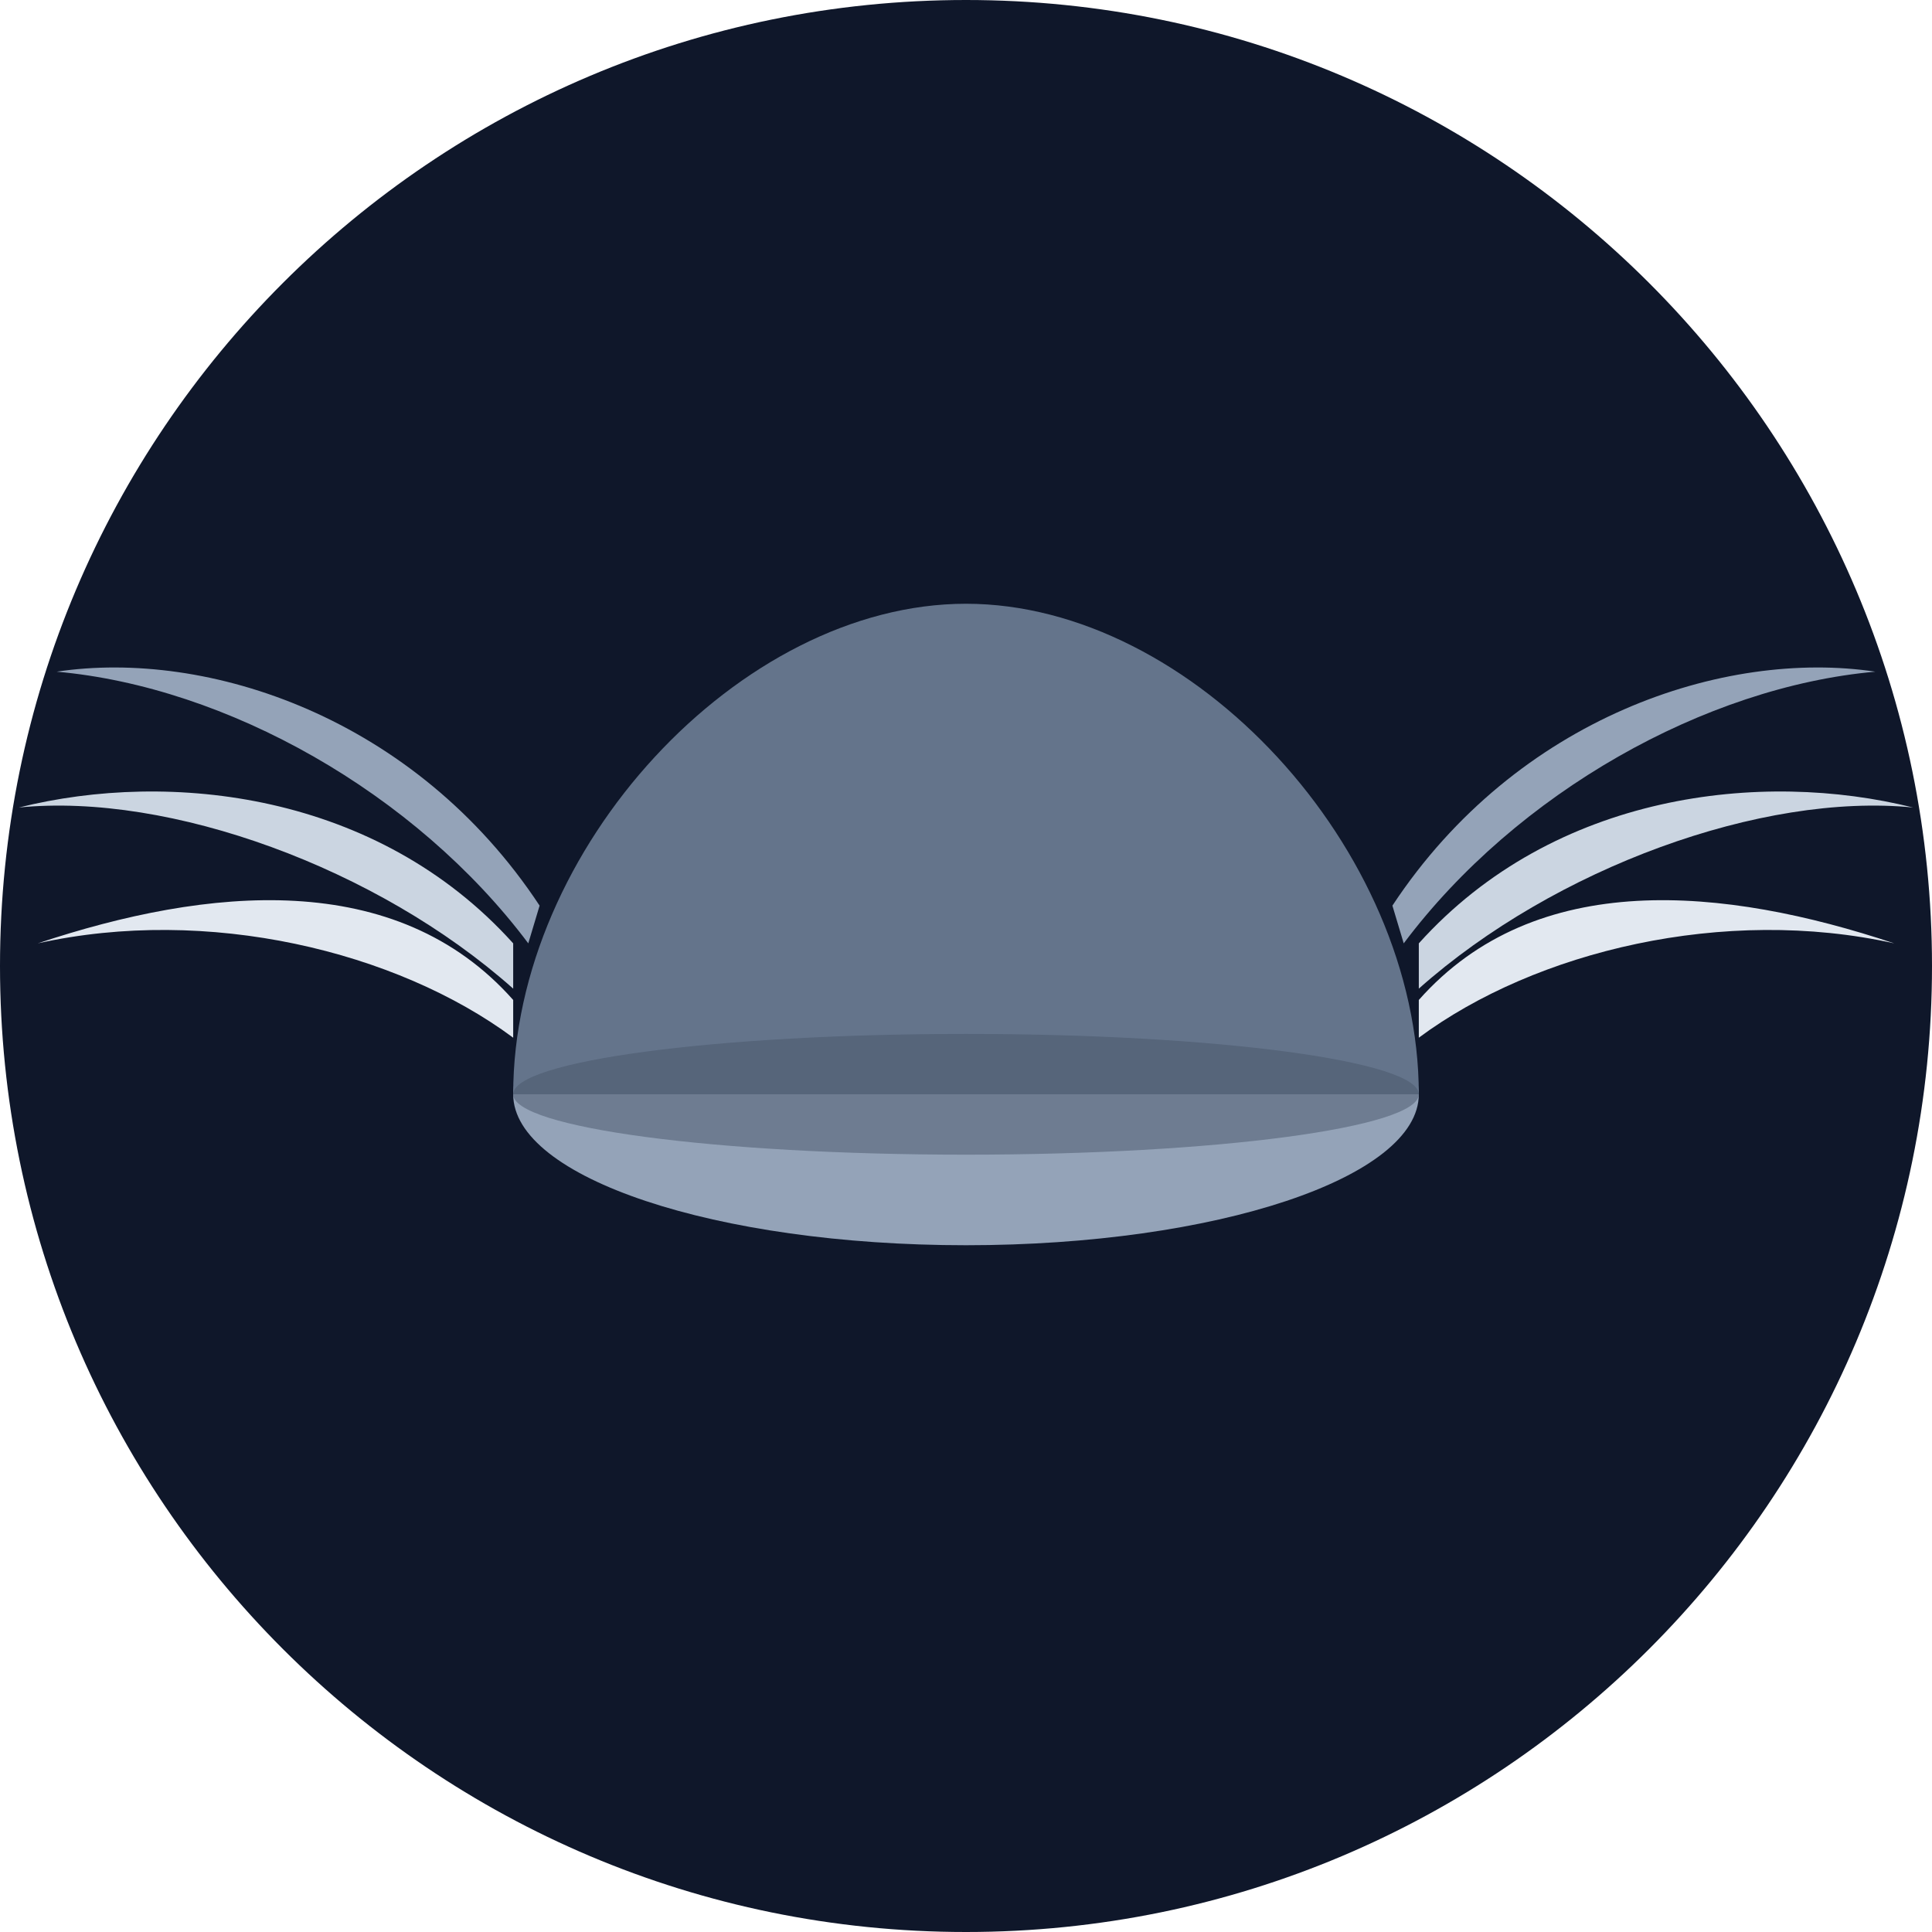
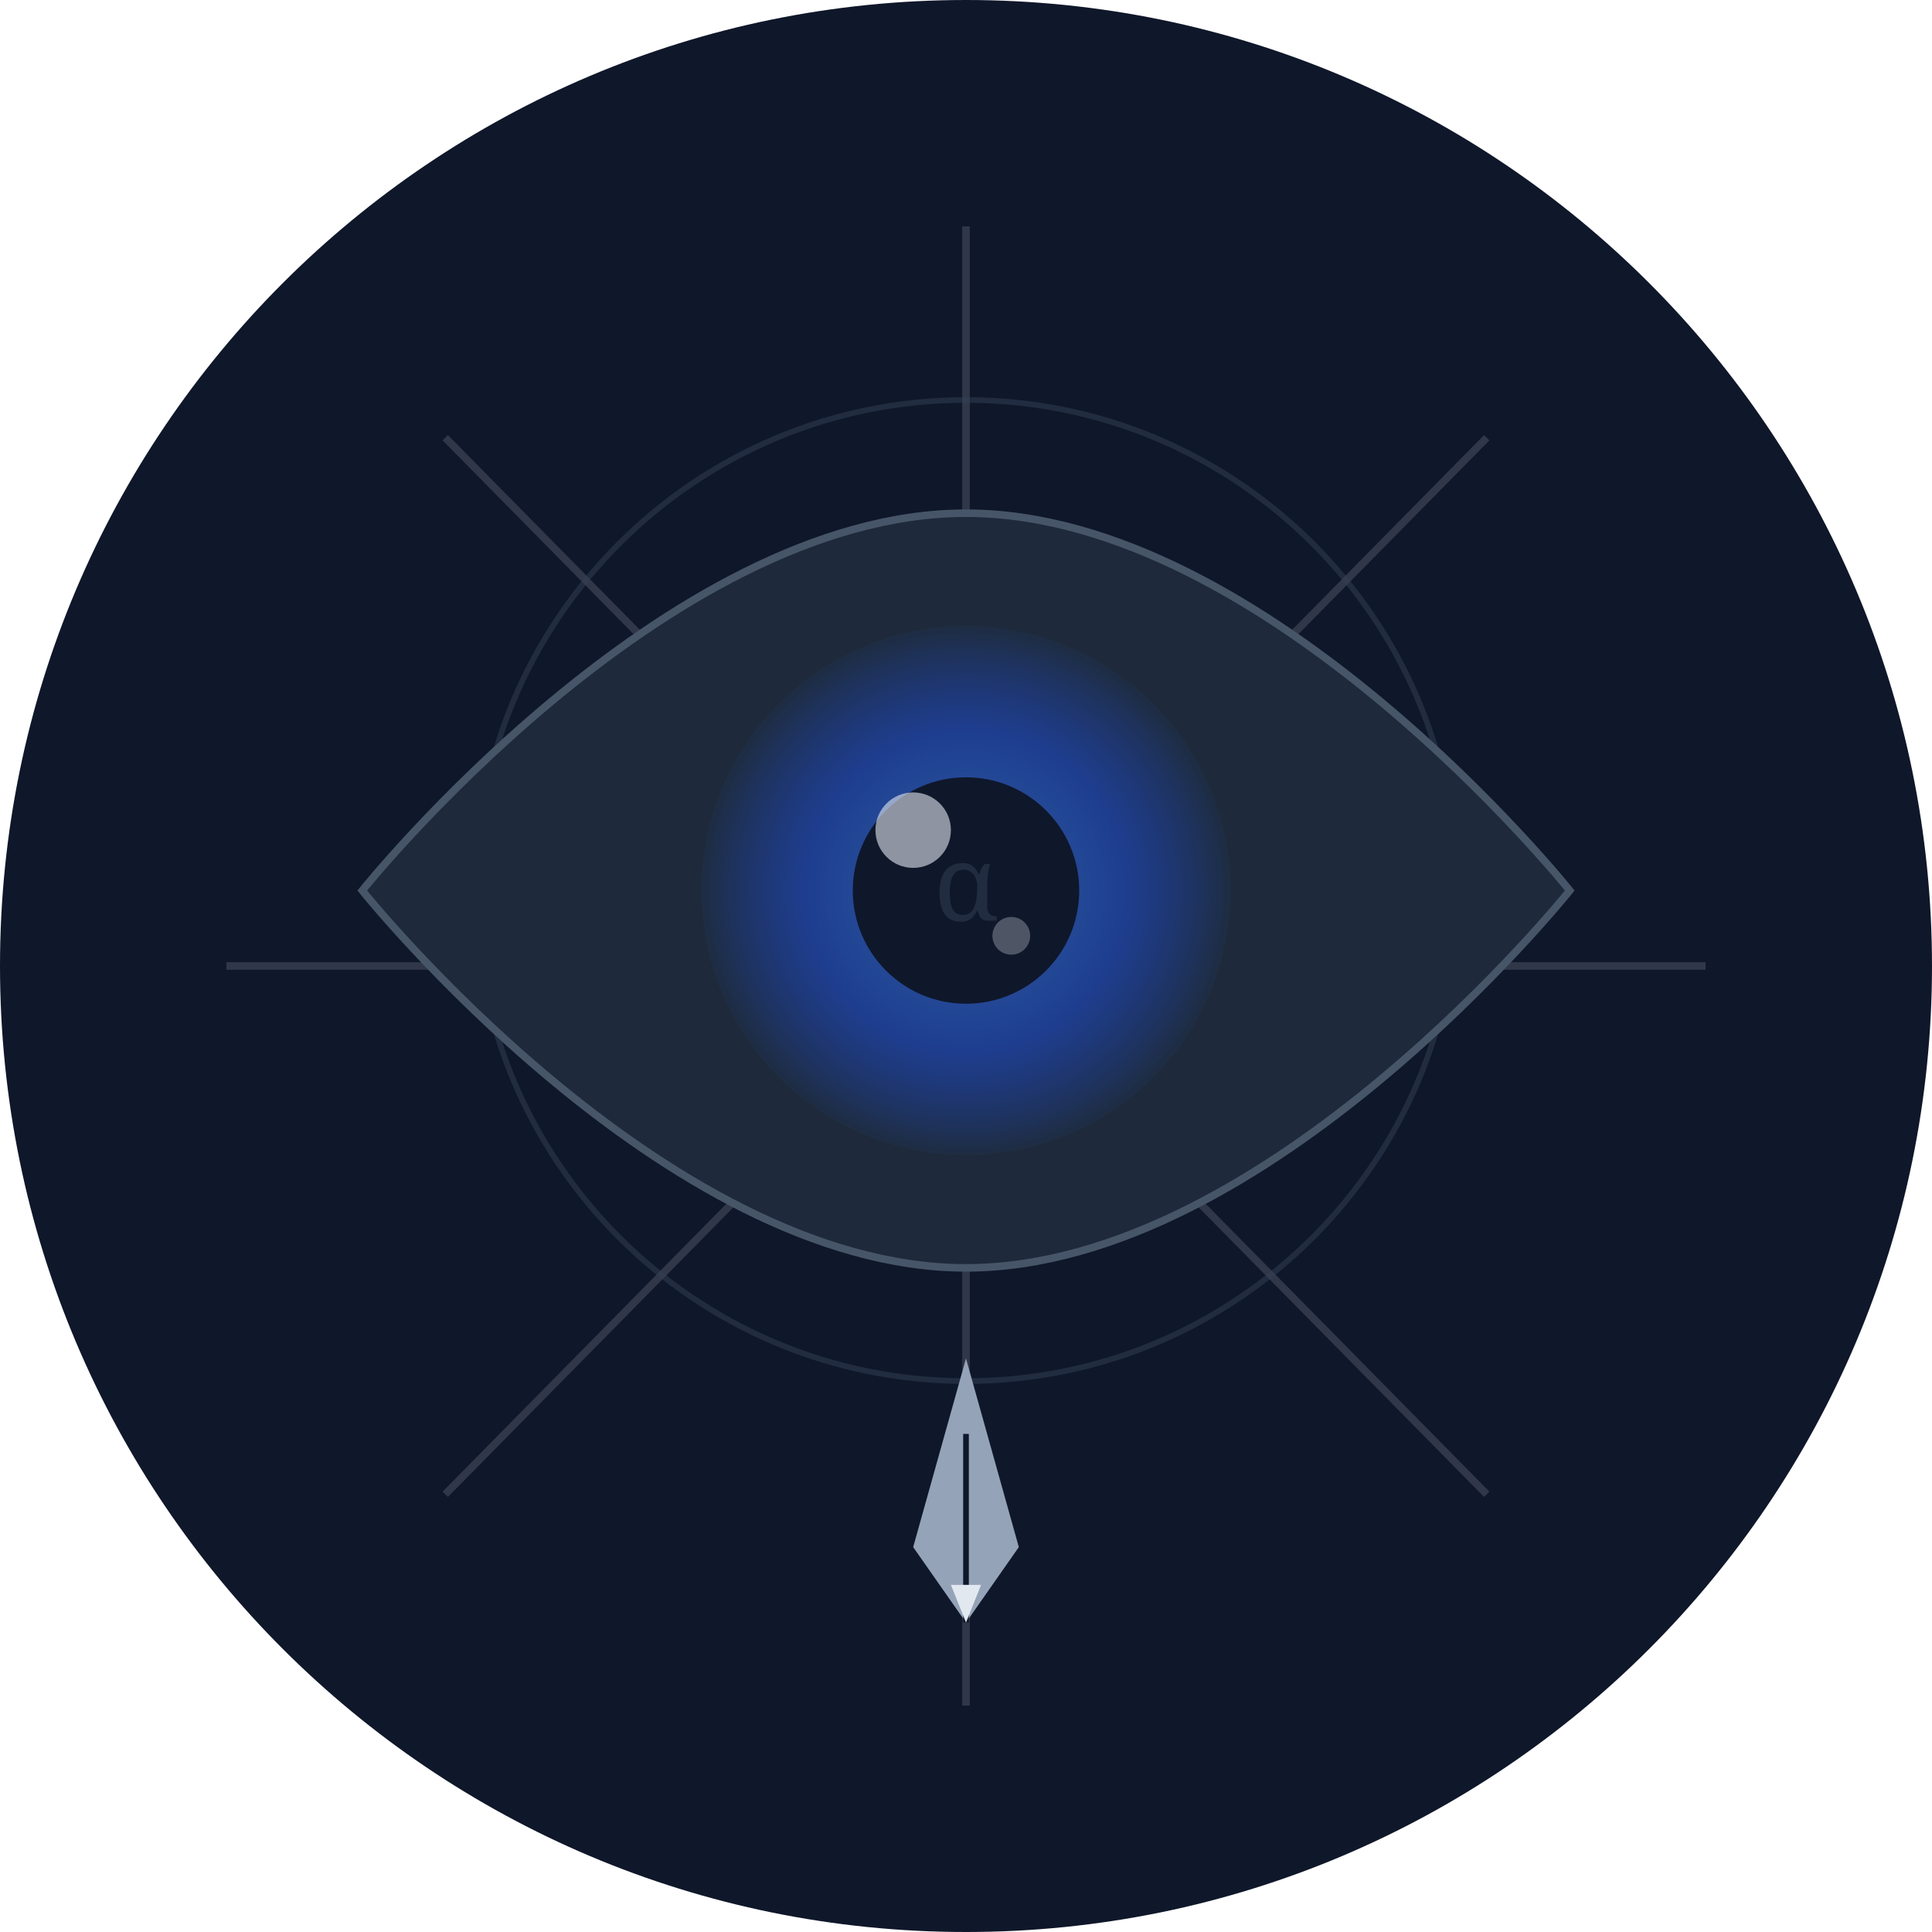
<svg xmlns="http://www.w3.org/2000/svg" viewBox="0 0 512 512" fill="none">
  <circle cx="256" cy="256" r="256" fill="#0f172a" />
-   <ellipse cx="256" cy="290" rx="120" ry="40" fill="#94a3b8" />
-   <path d="M136 290 C136 225 196 160 256 160 C316 160 376 225 376 290" fill="#64748b" />
-   <ellipse cx="256" cy="290" rx="120" ry="16" fill="#475569" opacity="0.5" />
-   <path d="M136 275 C105 252 55 240 10 250 C55 235 105 230 136 265Z" fill="#e2e8f0" />
-   <path d="M136 262 C100 230 45 210 5 214 C45 204 100 210 136 250Z" fill="#cbd5e1" />
-   <path d="M140 250 C110 210 60 182 15 178 C55 172 110 190 143 240Z" fill="#94a3b8" />
-   <path d="M376 275 C407 252 457 240 502 250 C457 235 407 230 376 265Z" fill="#e2e8f0" />
-   <path d="M376 262 C412 230 467 210 507 214 C467 204 412 210 376 250Z" fill="#cbd5e1" />
-   <path d="M372 250 C402 210 452 182 497 178 C457 172 402 190 369 240Z" fill="#94a3b8" />
+   <g opacity="0.15">
+     <line x1="256" y1="256" x2="256" y2="60" stroke="#e2e8f0" stroke-width="2" />
+     <line x1="256" y1="256" x2="394" y2="116" stroke="#e2e8f0" stroke-width="2" />
+     <line x1="256" y1="256" x2="452" y2="256" stroke="#e2e8f0" stroke-width="2" />
+     <line x1="256" y1="256" x2="394" y2="396" stroke="#e2e8f0" stroke-width="2" />
+     <line x1="256" y1="256" x2="256" y2="452" stroke="#e2e8f0" stroke-width="2" />
+     <line x1="256" y1="256" x2="118" y2="396" stroke="#e2e8f0" stroke-width="2" />
+     <line x1="256" y1="256" x2="60" y2="256" stroke="#e2e8f0" stroke-width="2" />
+     <line x1="256" y1="256" x2="118" y2="116" stroke="#e2e8f0" stroke-width="2" />
+   </g>
+   <circle cx="256" cy="236" r="130" stroke="#334155" stroke-width="1.5" fill="none" opacity="0.5" />
+   <path d="M96 236 C96 236 176 136 256 136 C336 136 416 236 416 236 C416 236 336 336 256 336 C176 336 96 236 96 236Z" fill="#1e293b" stroke="#475569" stroke-width="2" />
+   <circle cx="256" cy="236" r="70" fill="#1e3a5f" />
+   <circle cx="256" cy="236" r="70" fill="url(#irisGradient)" />
+   <circle cx="256" cy="236" r="30" fill="#0f172a" />
+   <circle cx="242" cy="220" r="10" fill="#e2e8f0" opacity="0.6" />
+   <circle cx="268" cy="248" r="5" fill="#e2e8f0" opacity="0.3" />
+   <g transform="translate(256, 410)">
+     <path d="M0 -50 L-14 0 L0 20 L14 0 Z" fill="#94a3b8" />
+     <line x1="0" y1="-30" x2="0" y2="20" stroke="#0f172a" stroke-width="1.5" />
+     <path d="M-4 10 L0 20 L4 10" fill="#e2e8f0" />
+   </g>
+   <text x="256" y="244" text-anchor="middle" font-family="serif" font-size="28" fill="#334155" opacity="0.5">α</text>
+   <defs>
+     <radialGradient id="irisGradient" cx="50%" cy="50%" r="50%">
+       <stop offset="0%" stop-color="#3b82f6" stop-opacity="0.4" />
+       <stop offset="60%" stop-color="#1e40af" stop-opacity="0.6" />
+       <stop offset="100%" stop-color="#1e293b" stop-opacity="0.8" />
+     </radialGradient>
+   </defs>
</svg>
